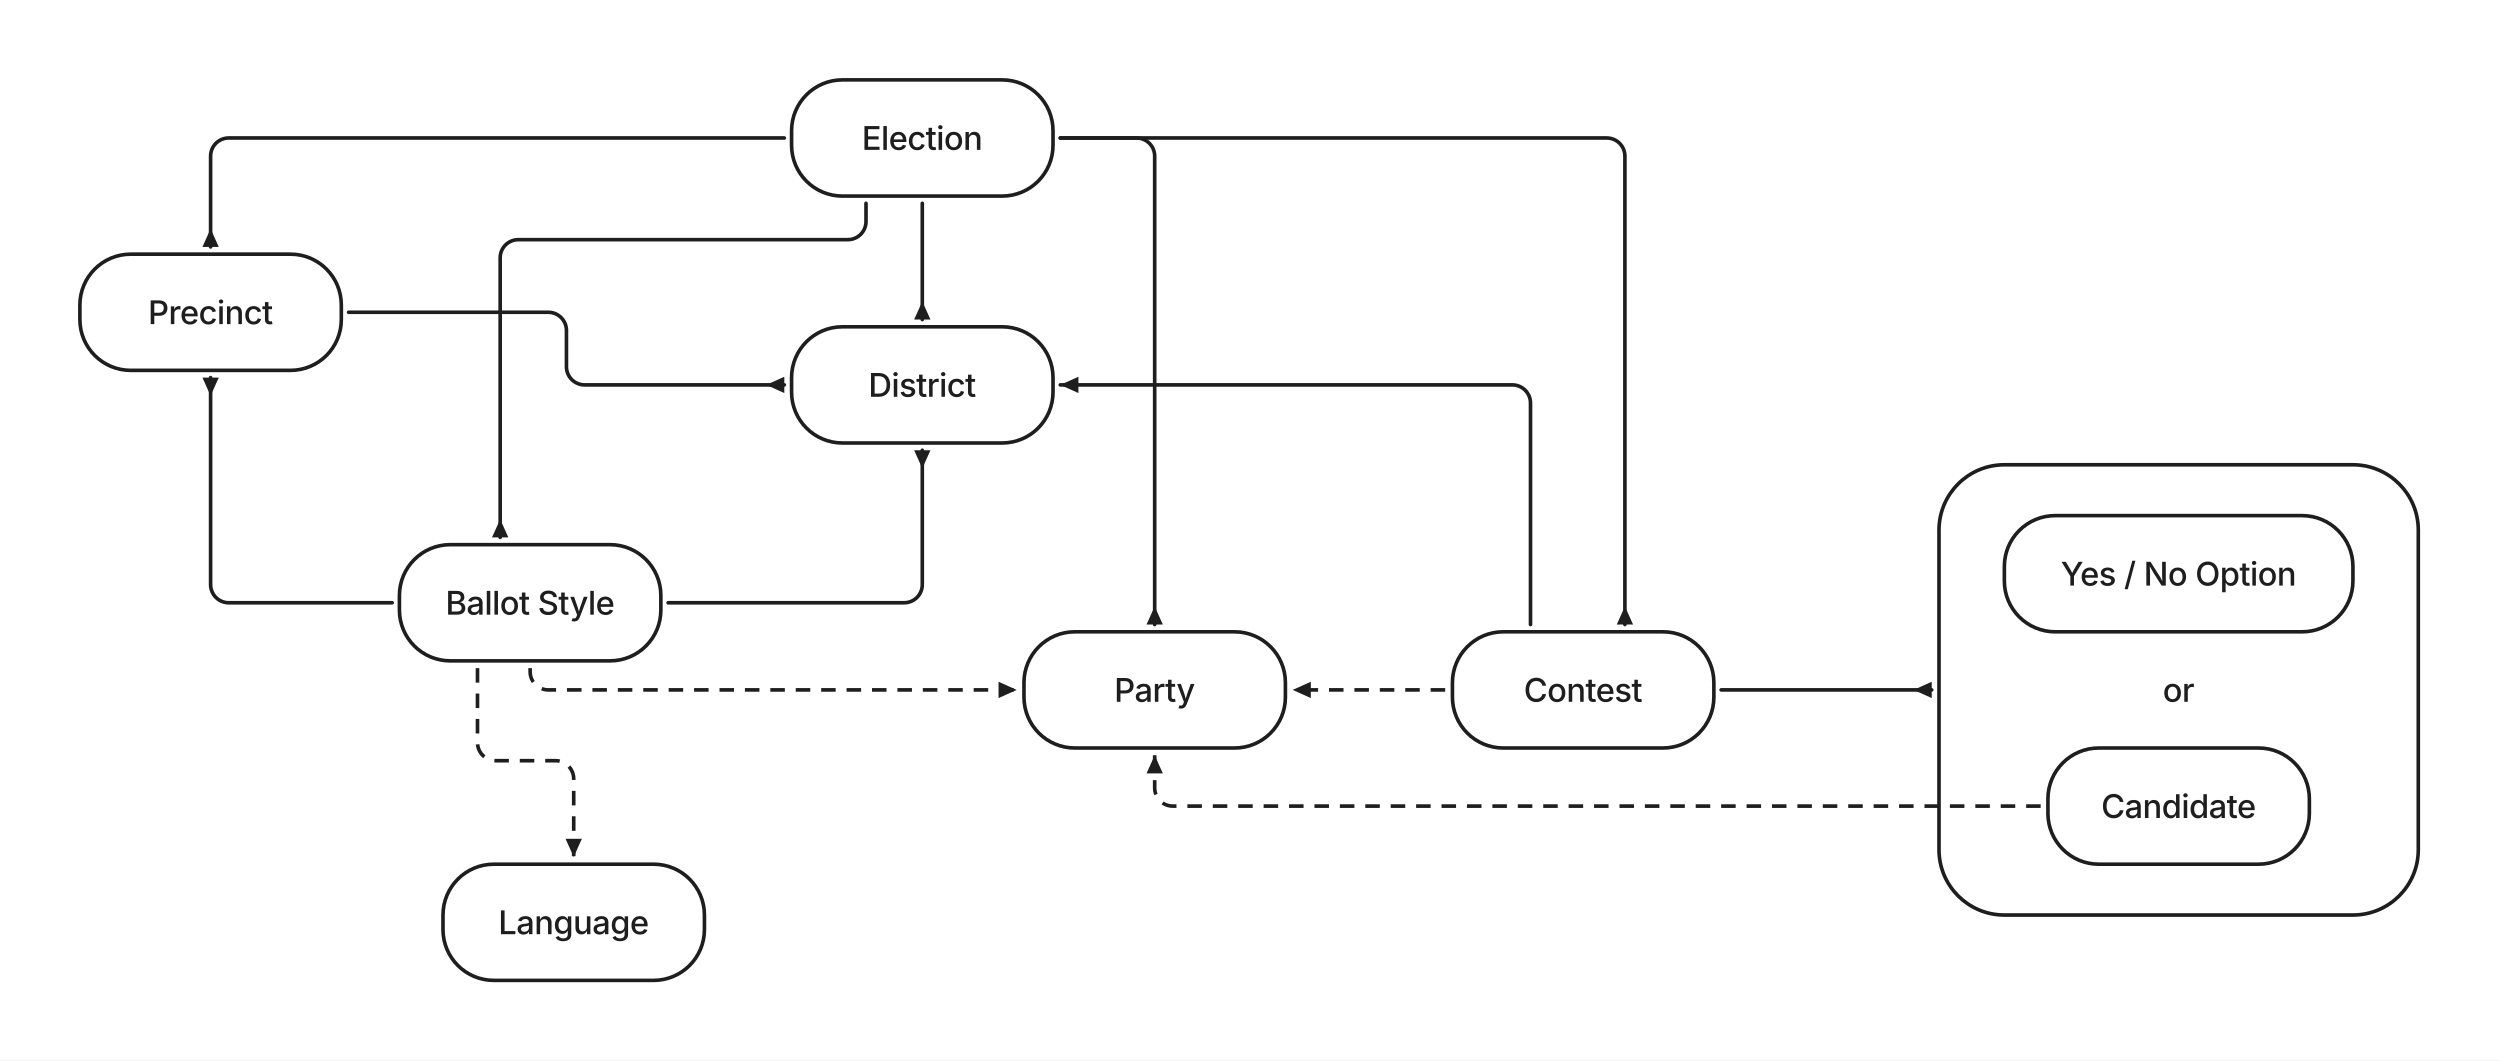
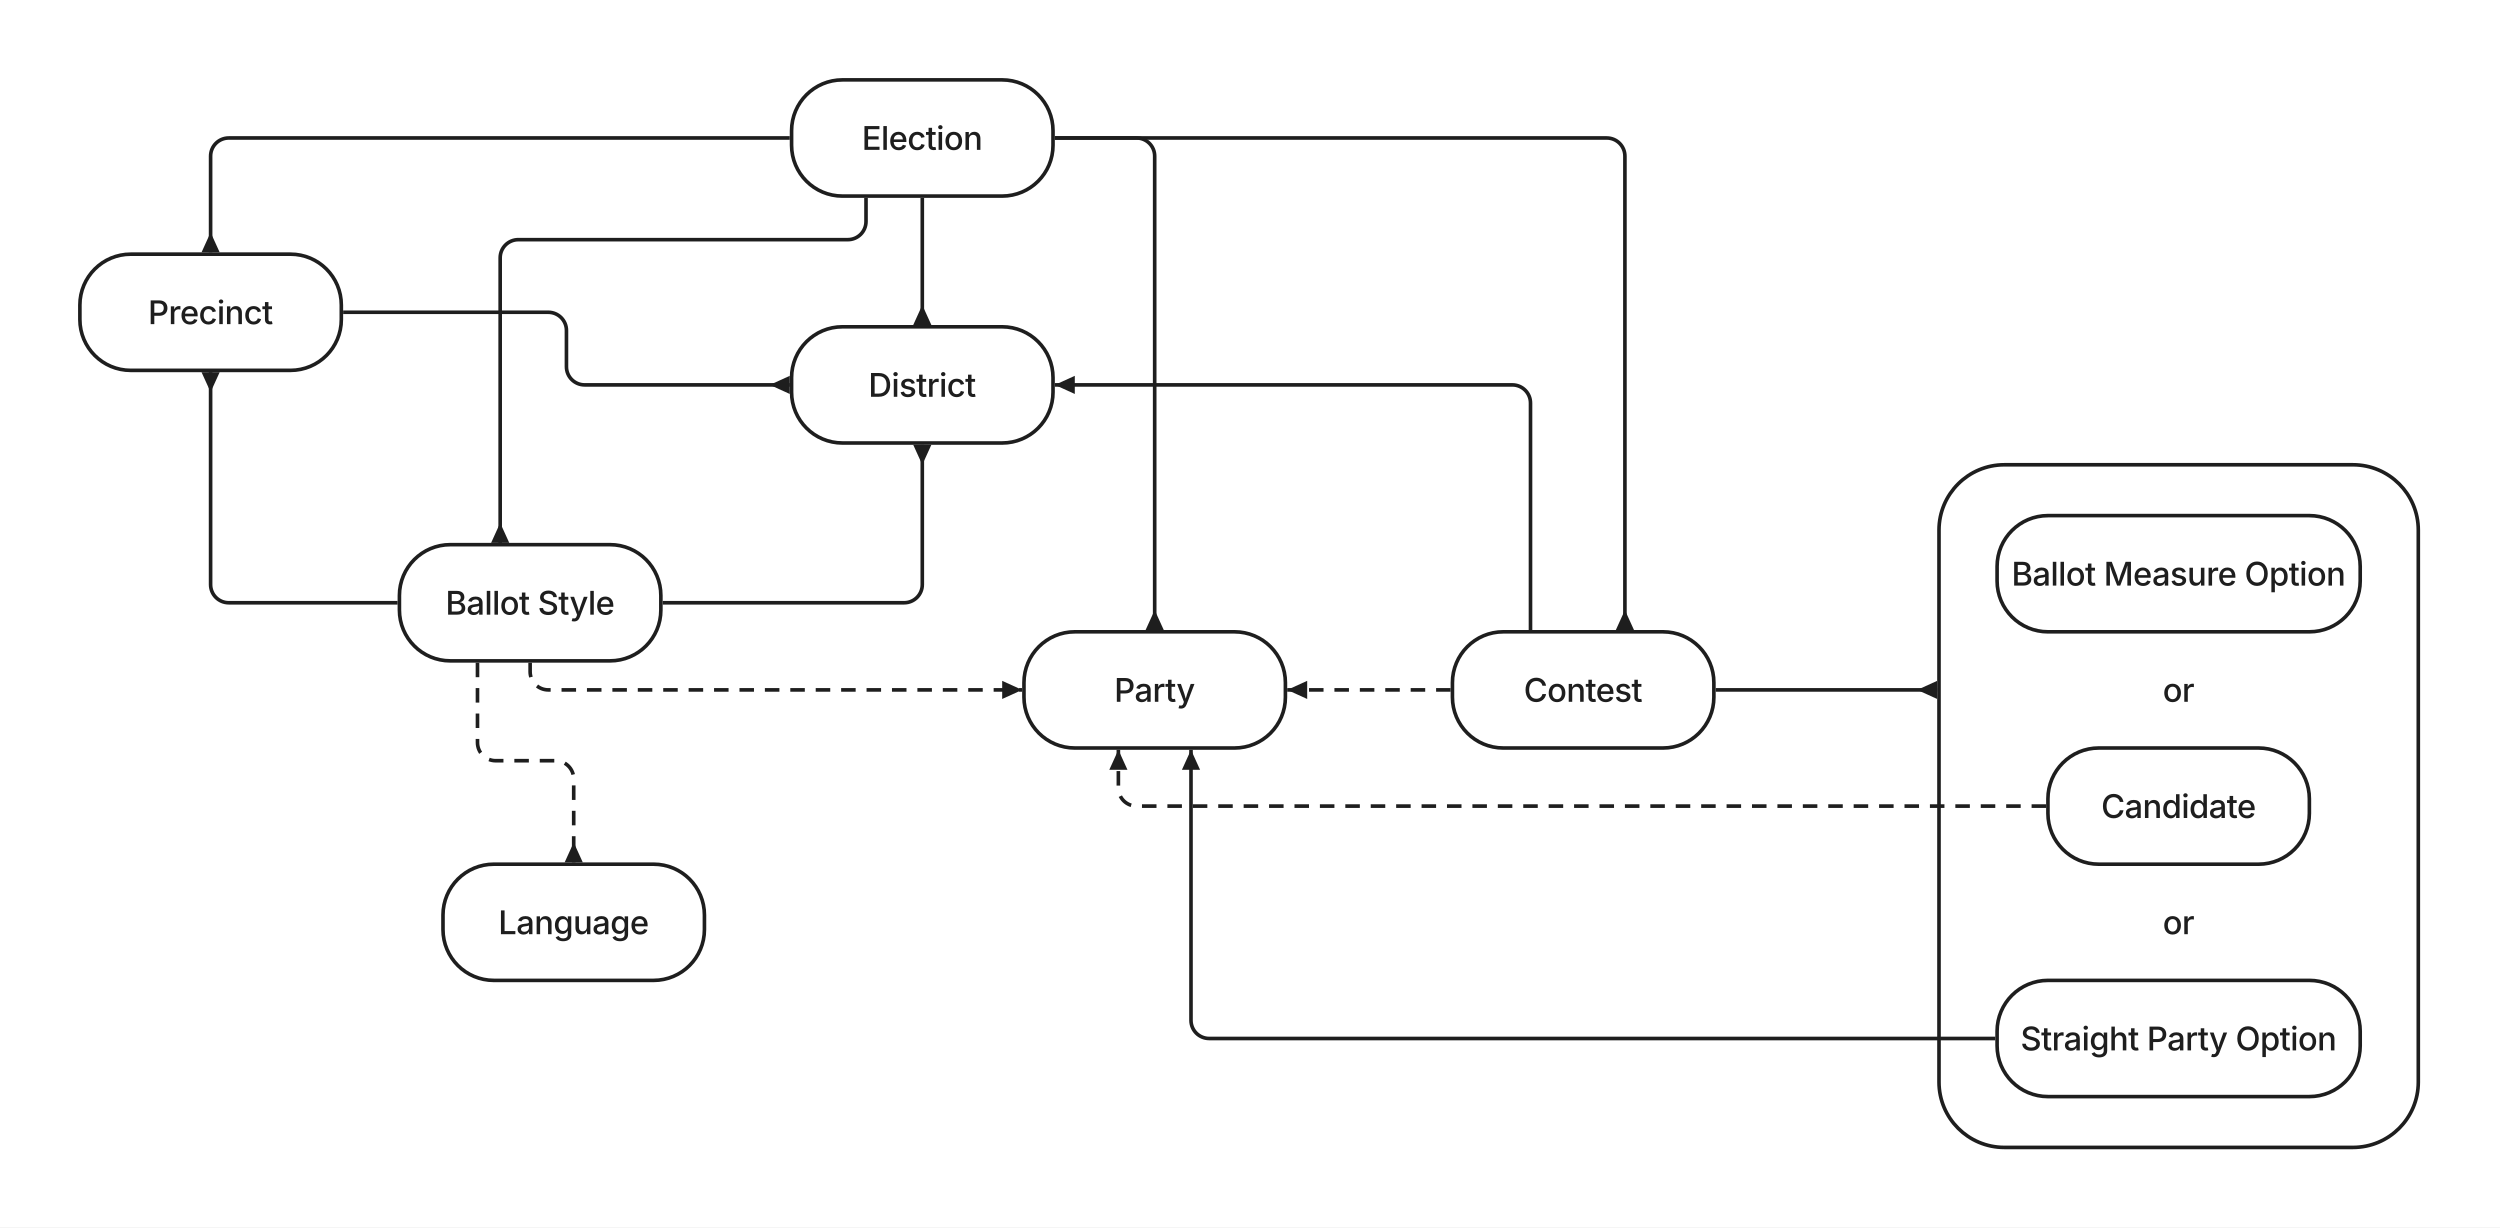
- <svg xmlns="http://www.w3.org/2000/svg" width="2754" height="1168" viewBox="64 80 2754 1168">
+ <svg xmlns="http://www.w3.org/2000/svg" width="2754" height="1352" viewBox="64 80 2754 1352">
  <style>
    text { font-family: "Inter", sans-serif; font-size: 36px; font-weight: 500; letter-spacing: -0.6px; fill: #1e1e1e; text-anchor: middle; dominant-baseline: central; }
    .halo { stroke: #fff; stroke-width: 24px; stroke-linejoin: round; paint-order: stroke; }
    .box { fill: #fff; stroke: #1e1e1e; stroke-width: 4; }
-     .line { fill: none; stroke: #1e1e1e; stroke-width: 4; stroke-linecap: round; stroke-linejoin: round; }
    .group { fill: none; }
-     .optional { stroke-dasharray: 16 12; stroke-linecap: butt; }
+     .line { fill: none; stroke: #1e1e1e; stroke-width: 4; stroke-linecap: butt; stroke-linejoin: round; }
+     .optional { stroke-dasharray: 16 12; }
  </style>
  <defs>
-     <marker id="head" viewBox="-20 -10 22 20" refX="0" refY="0" markerWidth="22" markerHeight="20" markerUnits="userSpaceOnUse" orient="auto">
-       <path d="M0 0 L-20 -9 L-20 9 Z" fill="#1e1e1e" />
+     <marker id="head" viewBox="-22 -11 22 22" refX="0" refY="0" markerWidth="22" markerHeight="22" markerUnits="userSpaceOnUse" orient="auto">
+       <path d="M0 0 L-22 -10 L-22 10 Z" fill="#1e1e1e" />
    </marker>
-     <marker id="tail" viewBox="-22 -10 24 20" refX="0" refY="0" markerWidth="24" markerHeight="20" markerUnits="userSpaceOnUse" orient="auto">
-       <path d="M-20 0 L0 -9 L0 9 Z" fill="#1e1e1e" />
+     <marker id="tail" viewBox="-22 -11 22 22" refX="0" refY="0" markerWidth="22" markerHeight="22" markerUnits="userSpaceOnUse" orient="auto">
+       <path d="M-22 0 L0 -10 L0 10 Z" fill="#1e1e1e" />
    </marker>
  </defs>
-   <rect x="64" y="80" width="2754" height="1168" fill="#fff" />
-   <path class="line" marker-end="url(#tail)" d="M928 232 H316 A20 20 0 0 0 296 252 V352" />
-   <path class="line" marker-end="url(#tail)" d="M1080 304 V432" />
-   <path class="line" marker-end="url(#tail)" d="M1018 304 V324 A20 20 0 0 1 998 344 H635 A20 20 0 0 0 615 364 V672" />
-   <path class="line" marker-end="url(#tail)" d="M1232 232 H1316 A20 20 0 0 1 1336 252 V768" />
-   <path class="line" marker-end="url(#tail)" d="M1232 232 H1834 A20 20 0 0 1 1854 252 V768" />
-   <path class="line" marker-end="url(#tail)" d="M448 424 H668 A20 20 0 0 1 688 444 V484 A20 20 0 0 0 708 504 H928" />
-   <path class="line" marker-end="url(#tail)" d="M496 744 H316 A20 20 0 0 1 296 724 V496" />
-   <path class="line" marker-end="url(#tail)" d="M800 744 H1060 A20 20 0 0 0 1080 724 V576" />
-   <path class="line" marker-end="url(#head)" d="M1750 768 V524 A20 20 0 0 0 1730 504 H1232" />
-   <path class="line" marker-end="url(#tail)" d="M1960 840 H2192" />
-   <path class="line optional" marker-end="url(#head)" d="M648 816 V820 A20 20 0 0 0 668 840 H1184" />
-   <path class="line optional" marker-end="url(#head)" d="M590 816 V898 A20 20 0 0 0 610 918 H676 A20 20 0 0 1 696 938 V1024" />
-   <path class="line optional" marker-end="url(#head)" d="M1656 840 H1488" />
-   <path class="line optional" marker-end="url(#head)" d="M2312 968 H1356 A20 20 0 0 1 1336 948 V912" />
+   <rect x="64" y="80" width="2754" height="1352" fill="#fff" />
+   <path class="line" marker-end="url(#tail)" d="M934 232 H316 A20 20 0 0 0 296 252 V358" />
+   <path class="line" marker-end="url(#tail)" d="M1080 298 V438" />
+   <path class="line" marker-end="url(#tail)" d="M1018 298 V324 A20 20 0 0 1 998 344 H635 A20 20 0 0 0 615 364 V678" />
+   <path class="line" marker-end="url(#tail)" d="M1226 232 H1316 A20 20 0 0 1 1336 252 V774" />
+   <path class="line" marker-end="url(#tail)" d="M1226 232 H1834 A20 20 0 0 1 1854 252 V774" />
+   <path class="line" marker-end="url(#tail)" d="M442 424 H668 A20 20 0 0 1 688 444 V484 A20 20 0 0 0 708 504 H934" />
+   <path class="line" marker-end="url(#tail)" d="M502 744 H316 A20 20 0 0 1 296 724 V490" />
+   <path class="line" marker-end="url(#tail)" d="M794 744 H1060 A20 20 0 0 0 1080 724 V570" />
+   <path class="line" marker-end="url(#head)" d="M1750 774 V524 A20 20 0 0 0 1730 504 H1226" />
+   <path class="line" marker-end="url(#tail)" d="M1954 840 H2198" />
+   <path class="line" marker-end="url(#head)" d="M2262 1224 H1396 A20 20 0 0 1 1376 1204 V906" />
+   <path class="line optional" marker-end="url(#head)" d="M648 810 V820 A20 20 0 0 0 668 840 H1190" />
+   <path class="line optional" marker-end="url(#tail)" d="M590 810 V898 A20 20 0 0 0 610 918 H676 A20 20 0 0 1 696 938 V1030" />
+   <path class="line optional" marker-end="url(#head)" d="M1662 840 H1482" />
+   <path class="line optional" marker-end="url(#head)" d="M2318 968 H1316 A20 20 0 0 1 1296 948 V906" />
  <rect class="box" x="936" y="168" width="288" height="128" rx="56" />
  <text x="1080" y="232">Election</text>
  <rect class="box" x="152" y="360" width="288" height="128" rx="56" />
  <text x="296" y="424">Precinct</text>
  <rect class="box" x="936" y="440" width="288" height="128" rx="56" />
  <text x="1080" y="504">District</text>
  <rect class="box" x="504" y="680" width="288" height="128" rx="56" />
  <text x="648" y="744">Ballot Style</text>
  <rect class="box" x="1192" y="776" width="288" height="128" rx="56" />
  <text x="1336" y="840">Party</text>
  <rect class="box" x="552" y="1032" width="288" height="128" rx="56" />
  <text x="696" y="1096">Language</text>
  <rect class="box" x="1664" y="776" width="288" height="128" rx="56" />
  <text x="1808" y="840">Contest</text>
-   <rect class="box group" x="2200" y="592" width="528" height="496" rx="72" />
-   <rect class="box" x="2272" y="648" width="384" height="128" rx="56" />
-   <text x="2464" y="712">Yes / No Option</text>
+   <rect class="box group" x="2200" y="592" width="528" height="752" rx="72" />
+   <rect class="box" x="2264" y="648" width="400" height="128" rx="56" />
+   <text x="2464" y="712">Ballot Measure Option</text>
  <text x="2464" y="840">or</text>
  <rect class="box" x="2320" y="904" width="288" height="128" rx="56" />
  <text x="2464" y="968">Candidate</text>
+   <text x="2464" y="1096">or</text>
+   <rect class="box" x="2264" y="1160" width="400" height="128" rx="56" />
+   <text x="2464" y="1224">Straight Party Option</text>
</svg>
